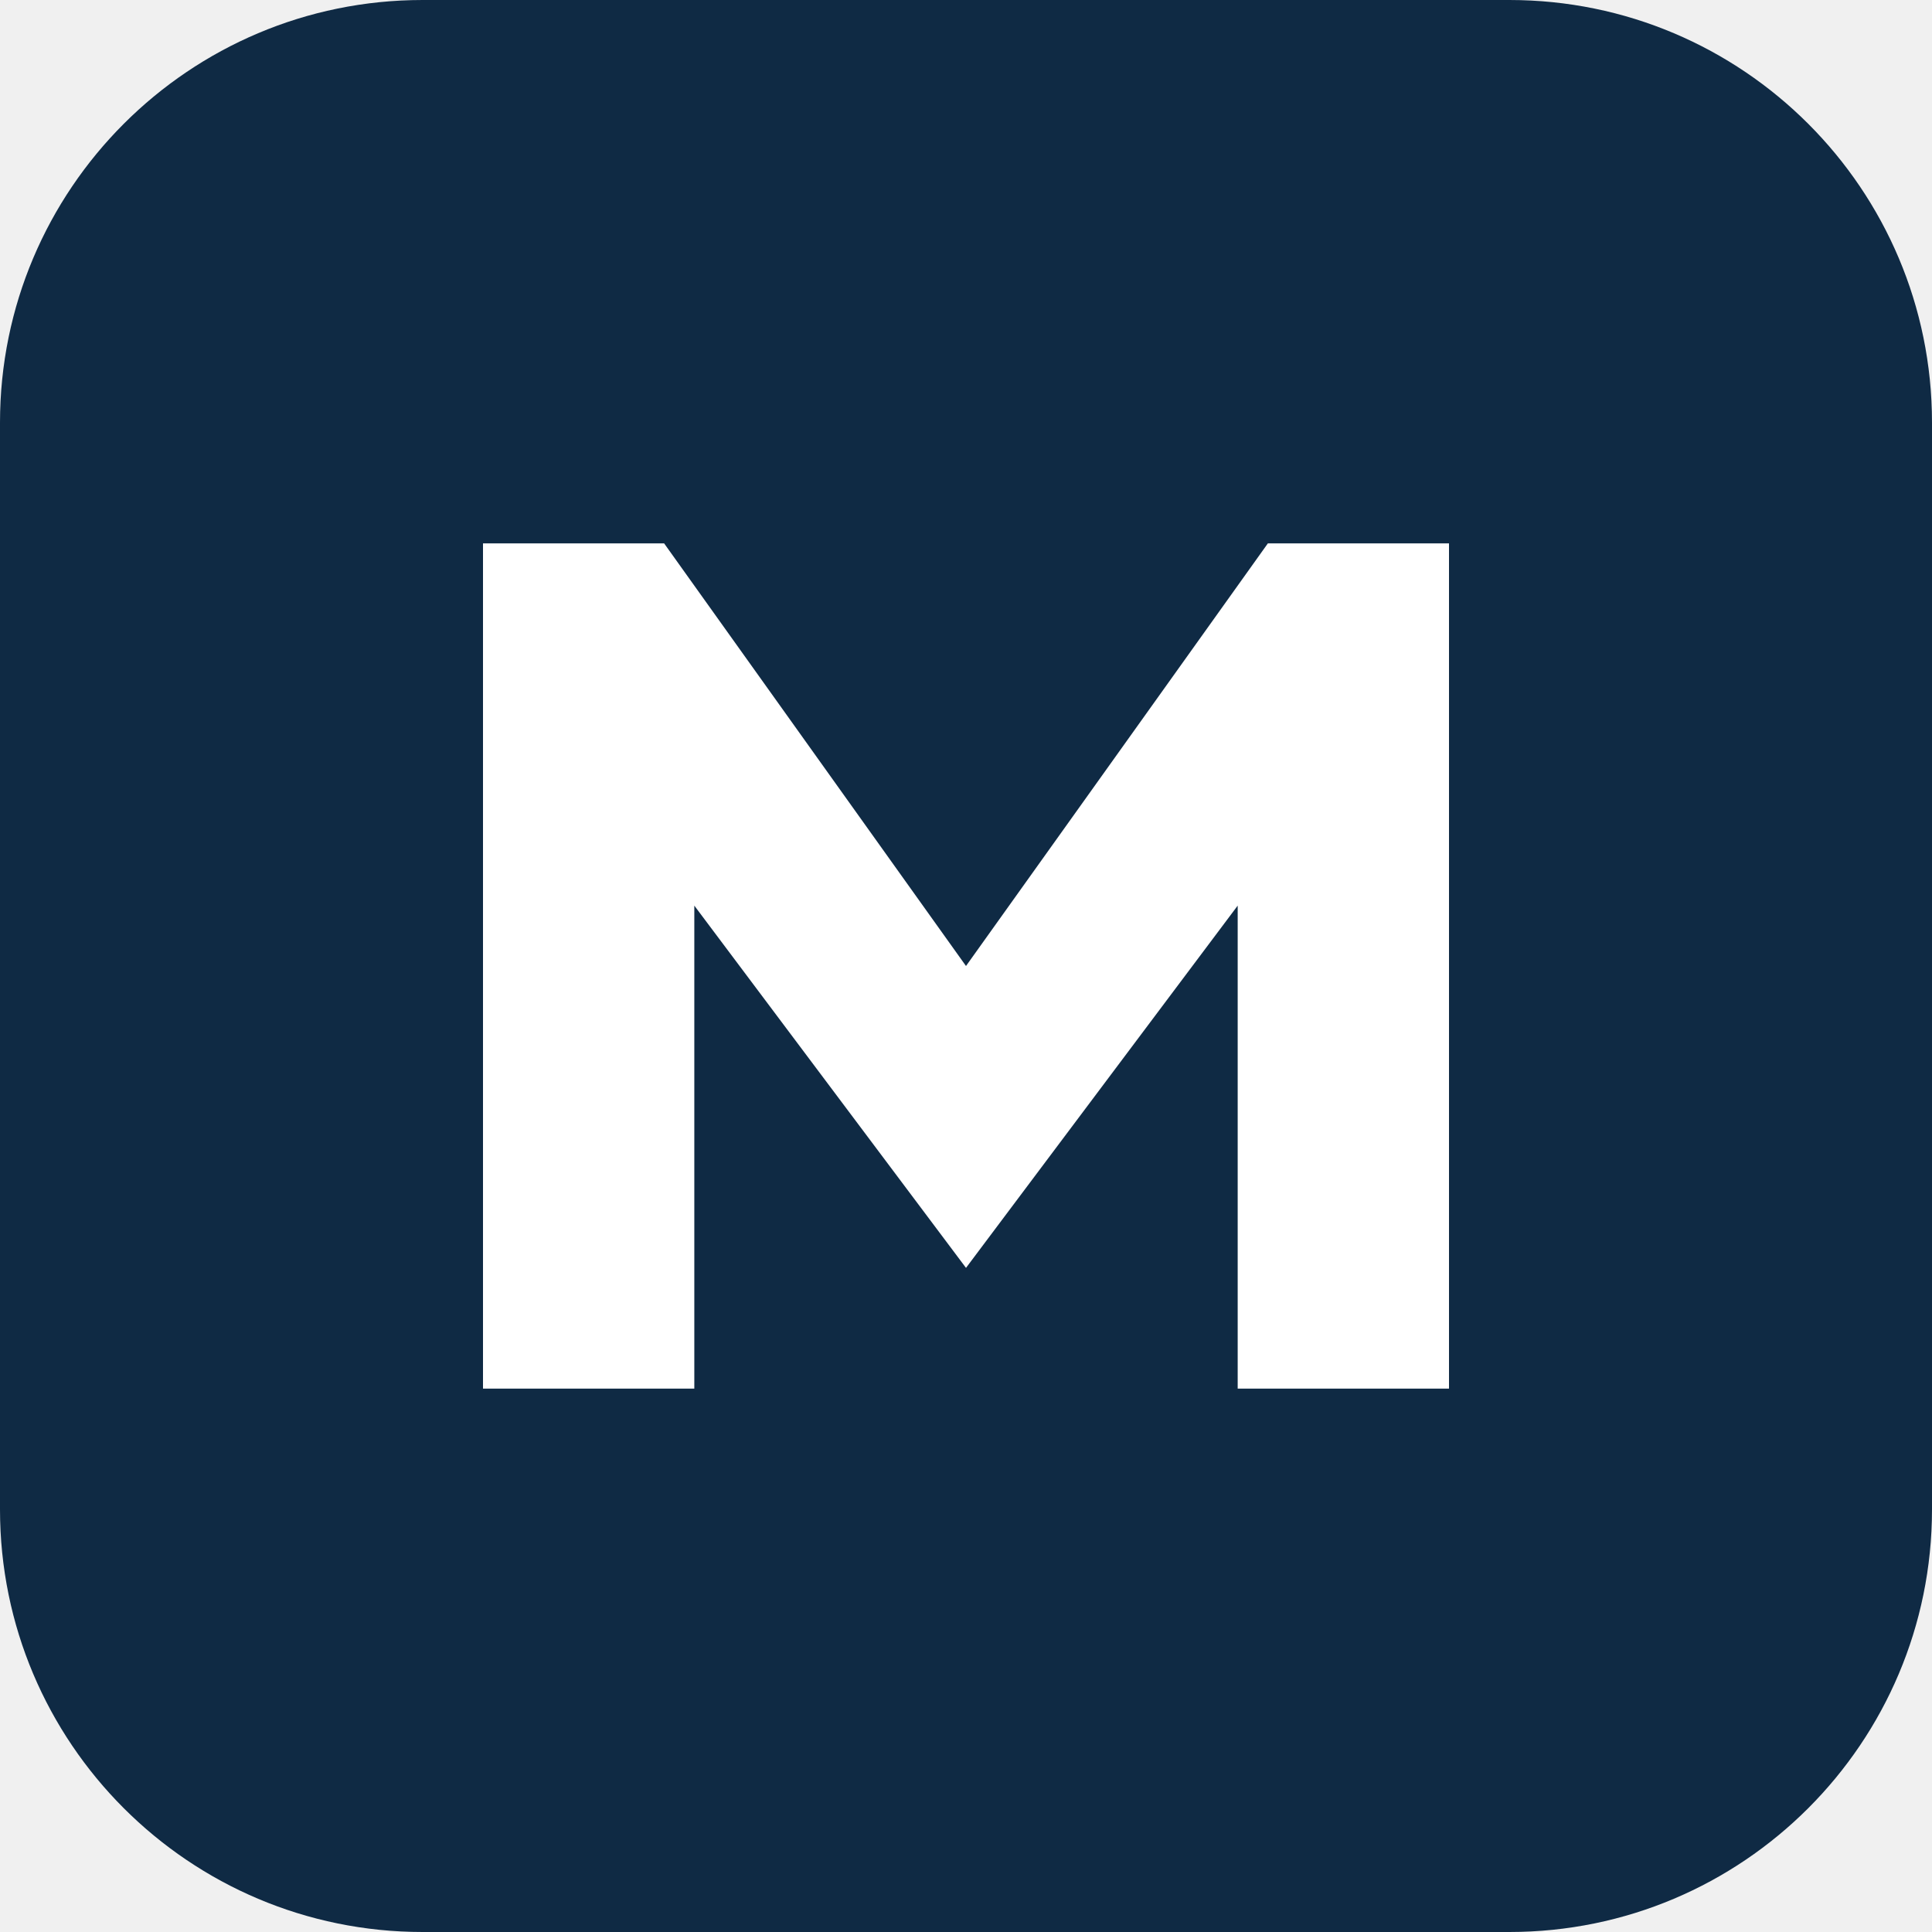
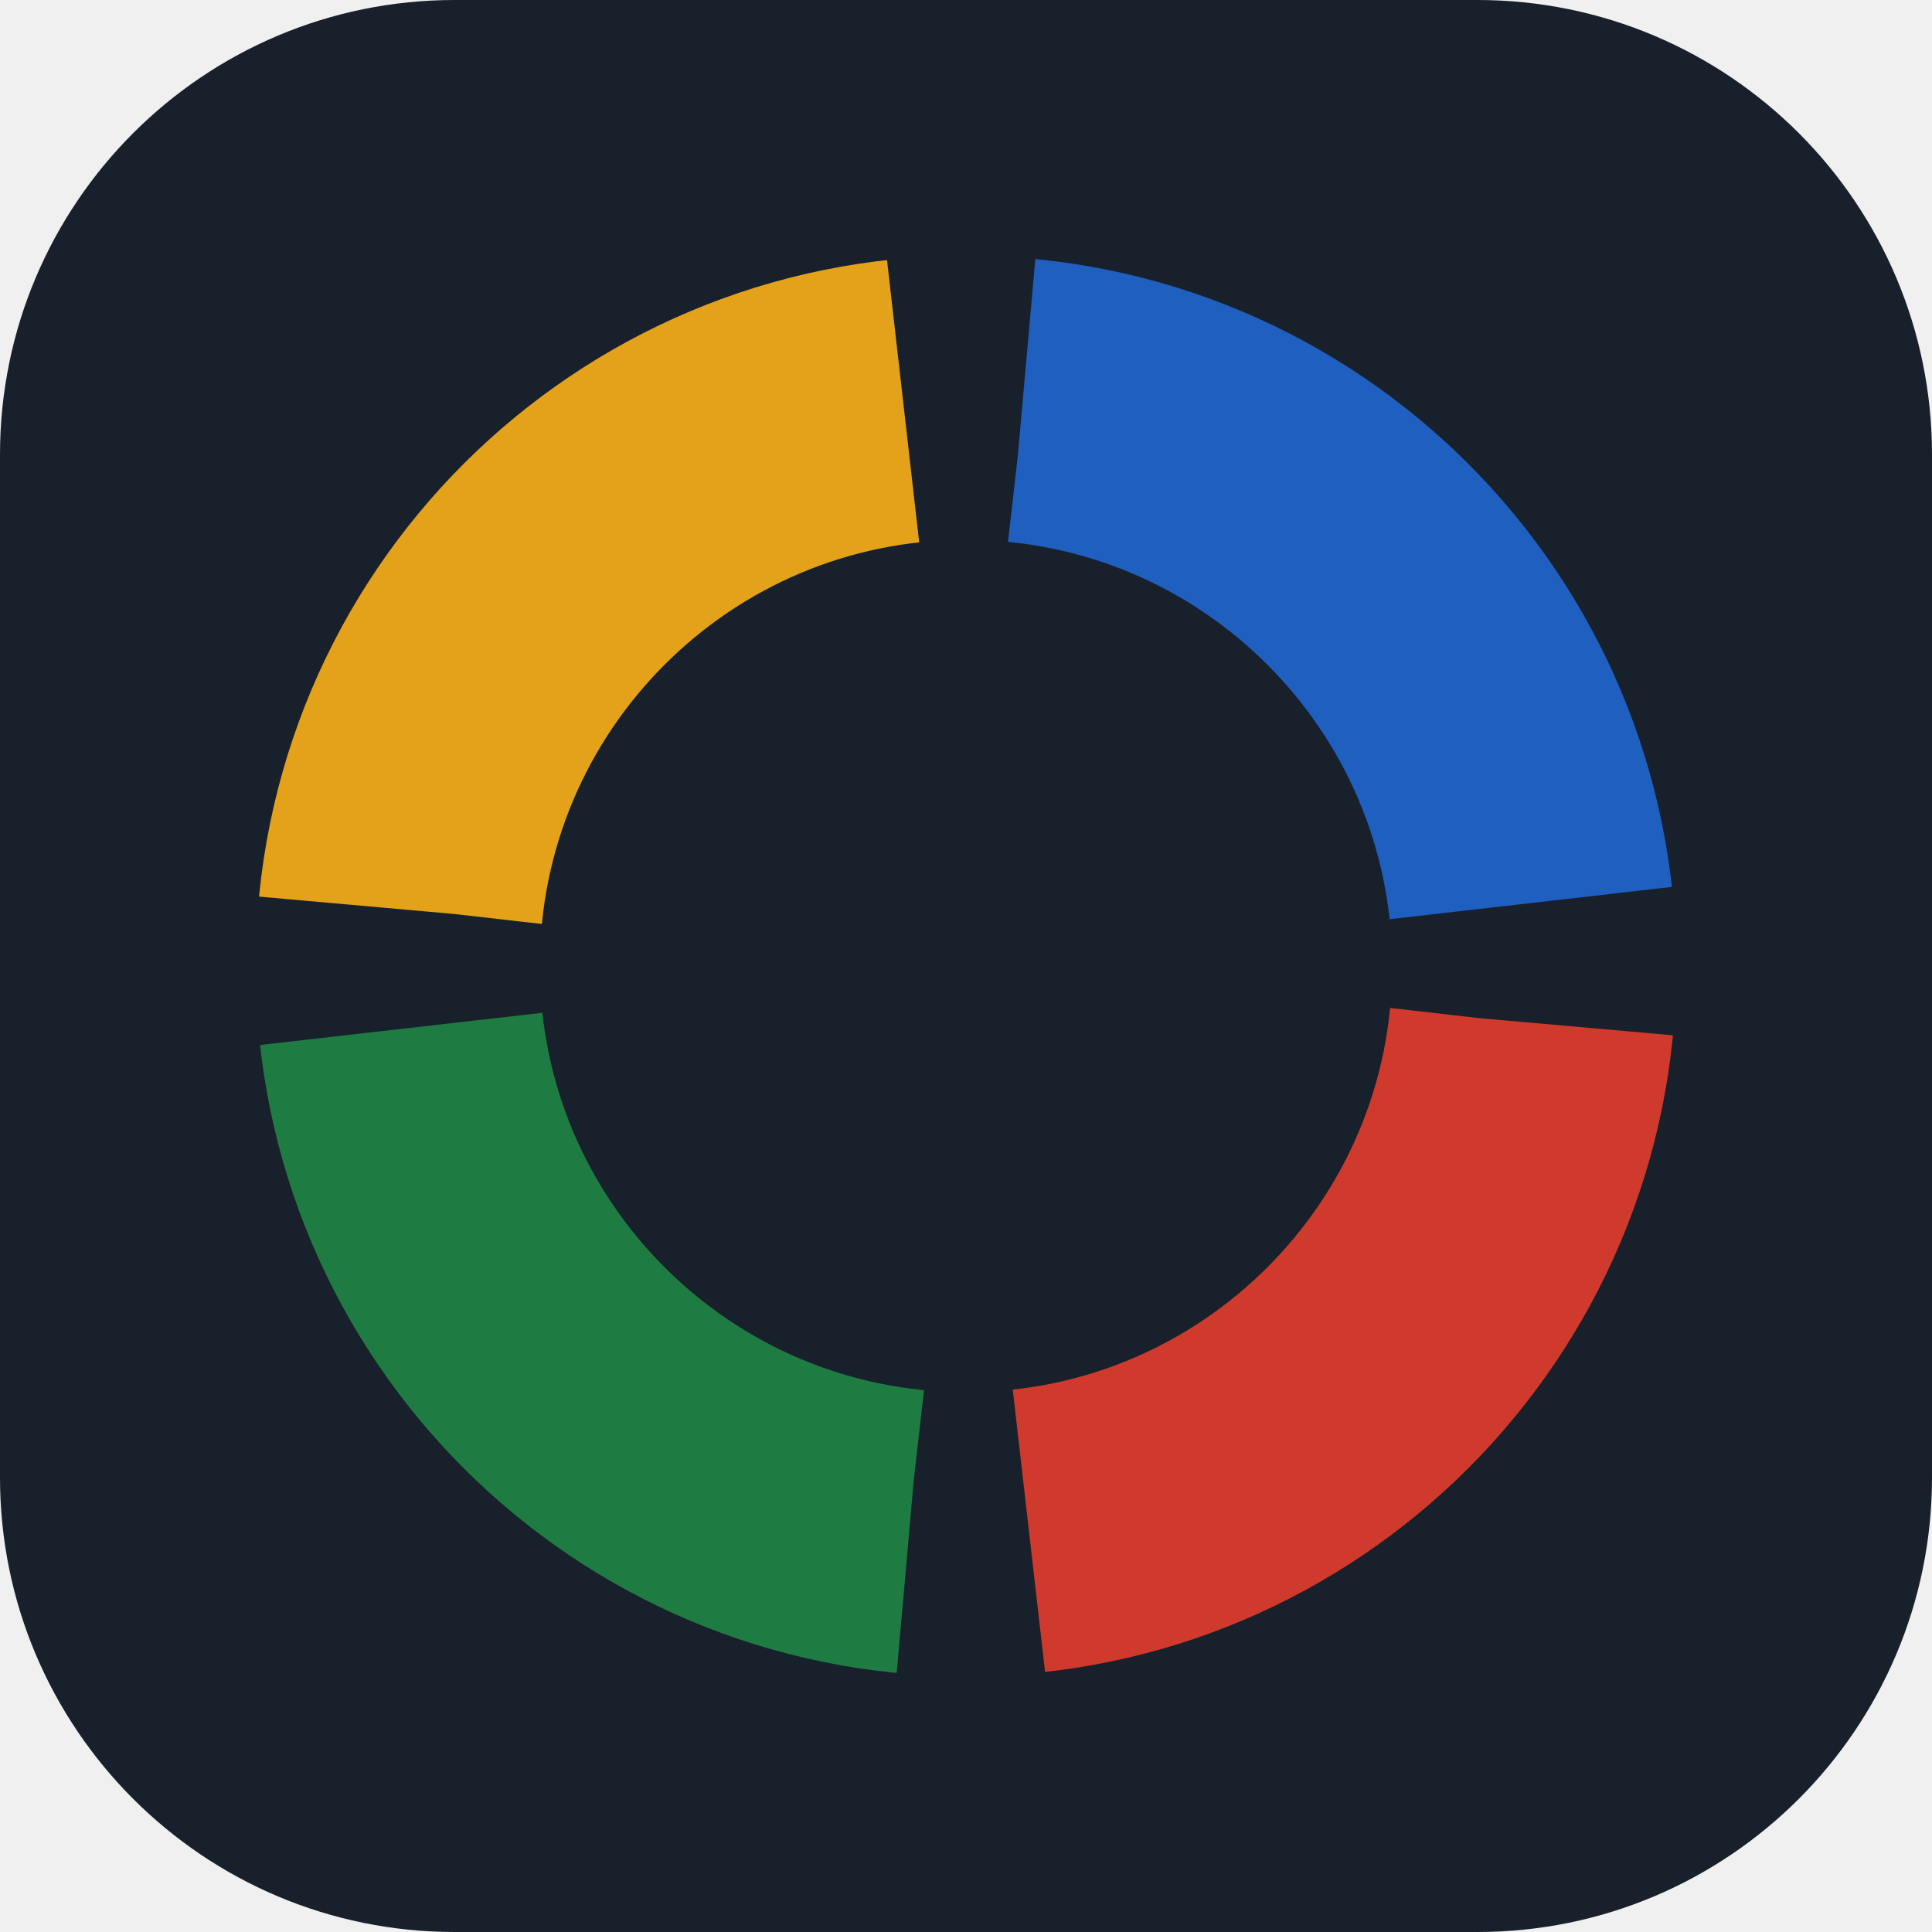
- <svg xmlns="http://www.w3.org/2000/svg" viewBox="0 0 64 64">
-   <rect width="64" height="64" rx="14" fill="#0f2a44" />
-   <path d="M16 46V18h6l10 14 10-14h6v28h-7V30l-9 12-9-12v16z" fill="#fff" />
+ <svg xmlns="http://www.w3.org/2000/svg" viewBox="0 0 34 34">
+   <rect width="34" height="34" rx="8" fill="#18202b" />
+   <g fill="none" stroke-width="5" transform="rotate(-90 17 17)">
+     <circle cx="17" cy="17" r="10" stroke="#1f5fbf" stroke-dasharray="13.6 49.23" stroke-dashoffset="-1" />
+     <circle cx="17" cy="17" r="10" stroke="#cf3a2c" stroke-dasharray="13.6 49.23" stroke-dashoffset="-16.71" />
+     <circle cx="17" cy="17" r="10" stroke="#1e7c42" stroke-dasharray="13.6 49.23" stroke-dashoffset="-32.42" />
+     <circle cx="17" cy="17" r="10" stroke="#e3a21a" stroke-dasharray="13.6 49.23" stroke-dashoffset="-48.13" />
+   </g>
</svg>
